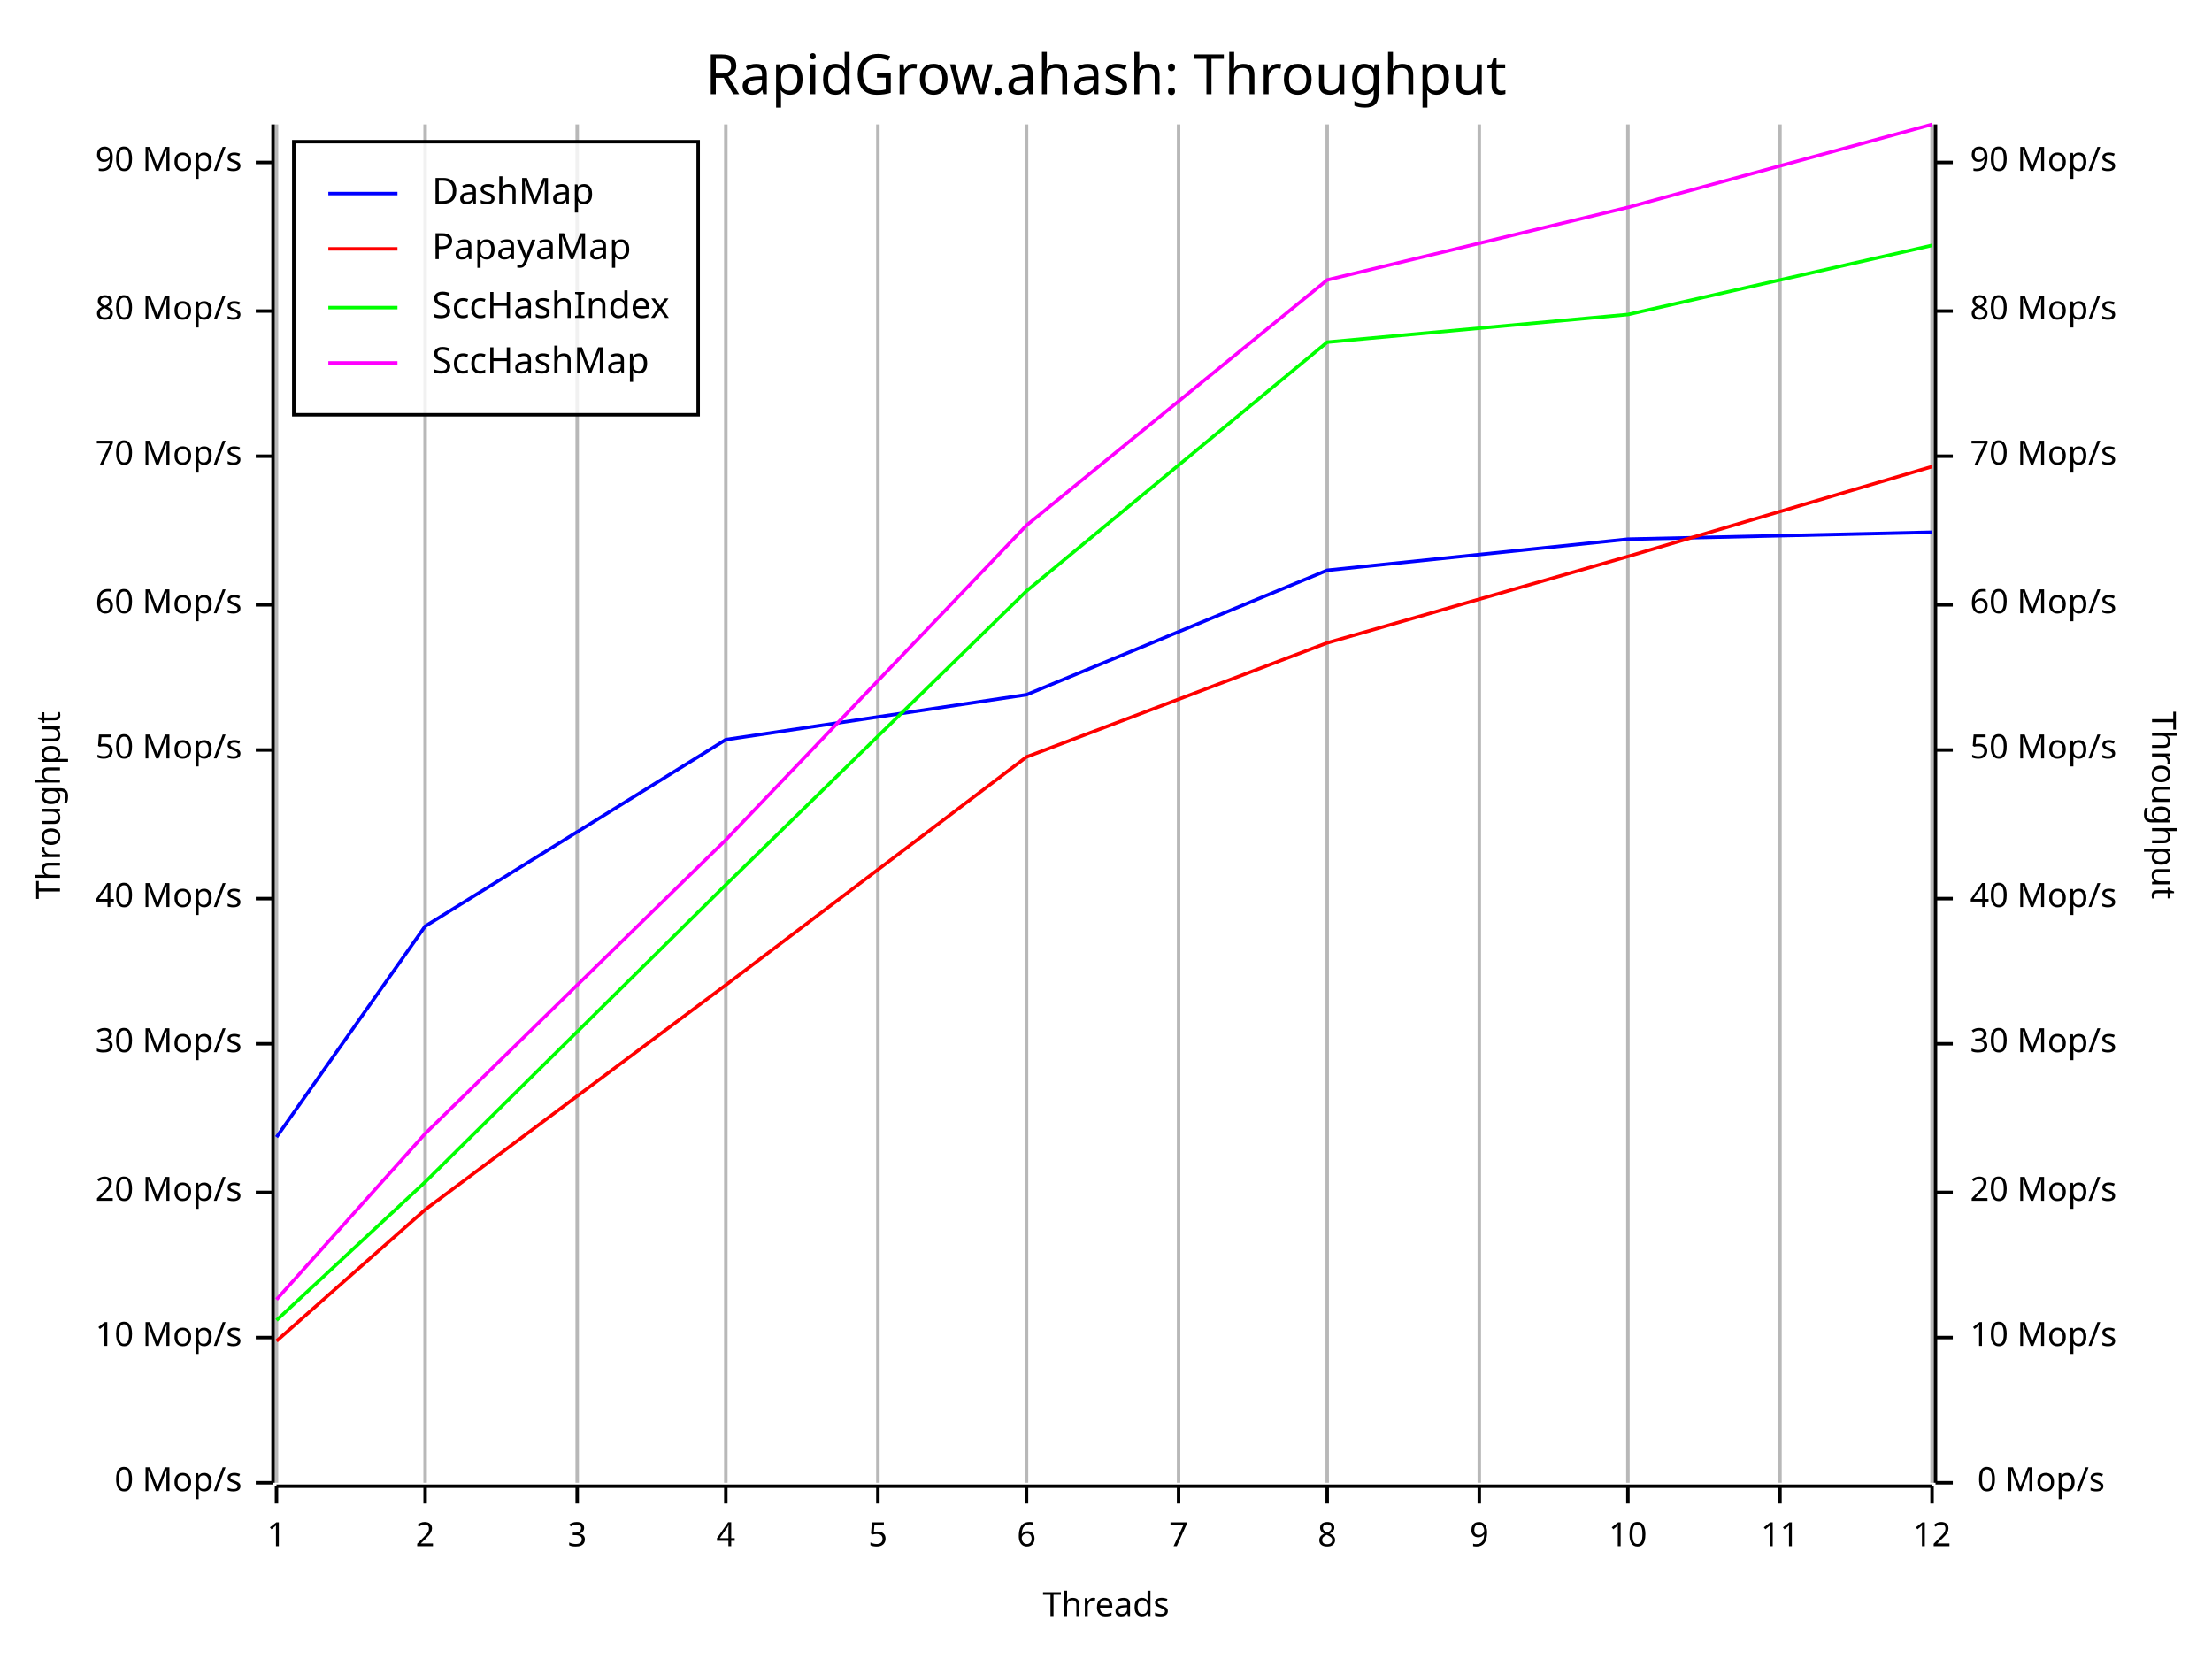
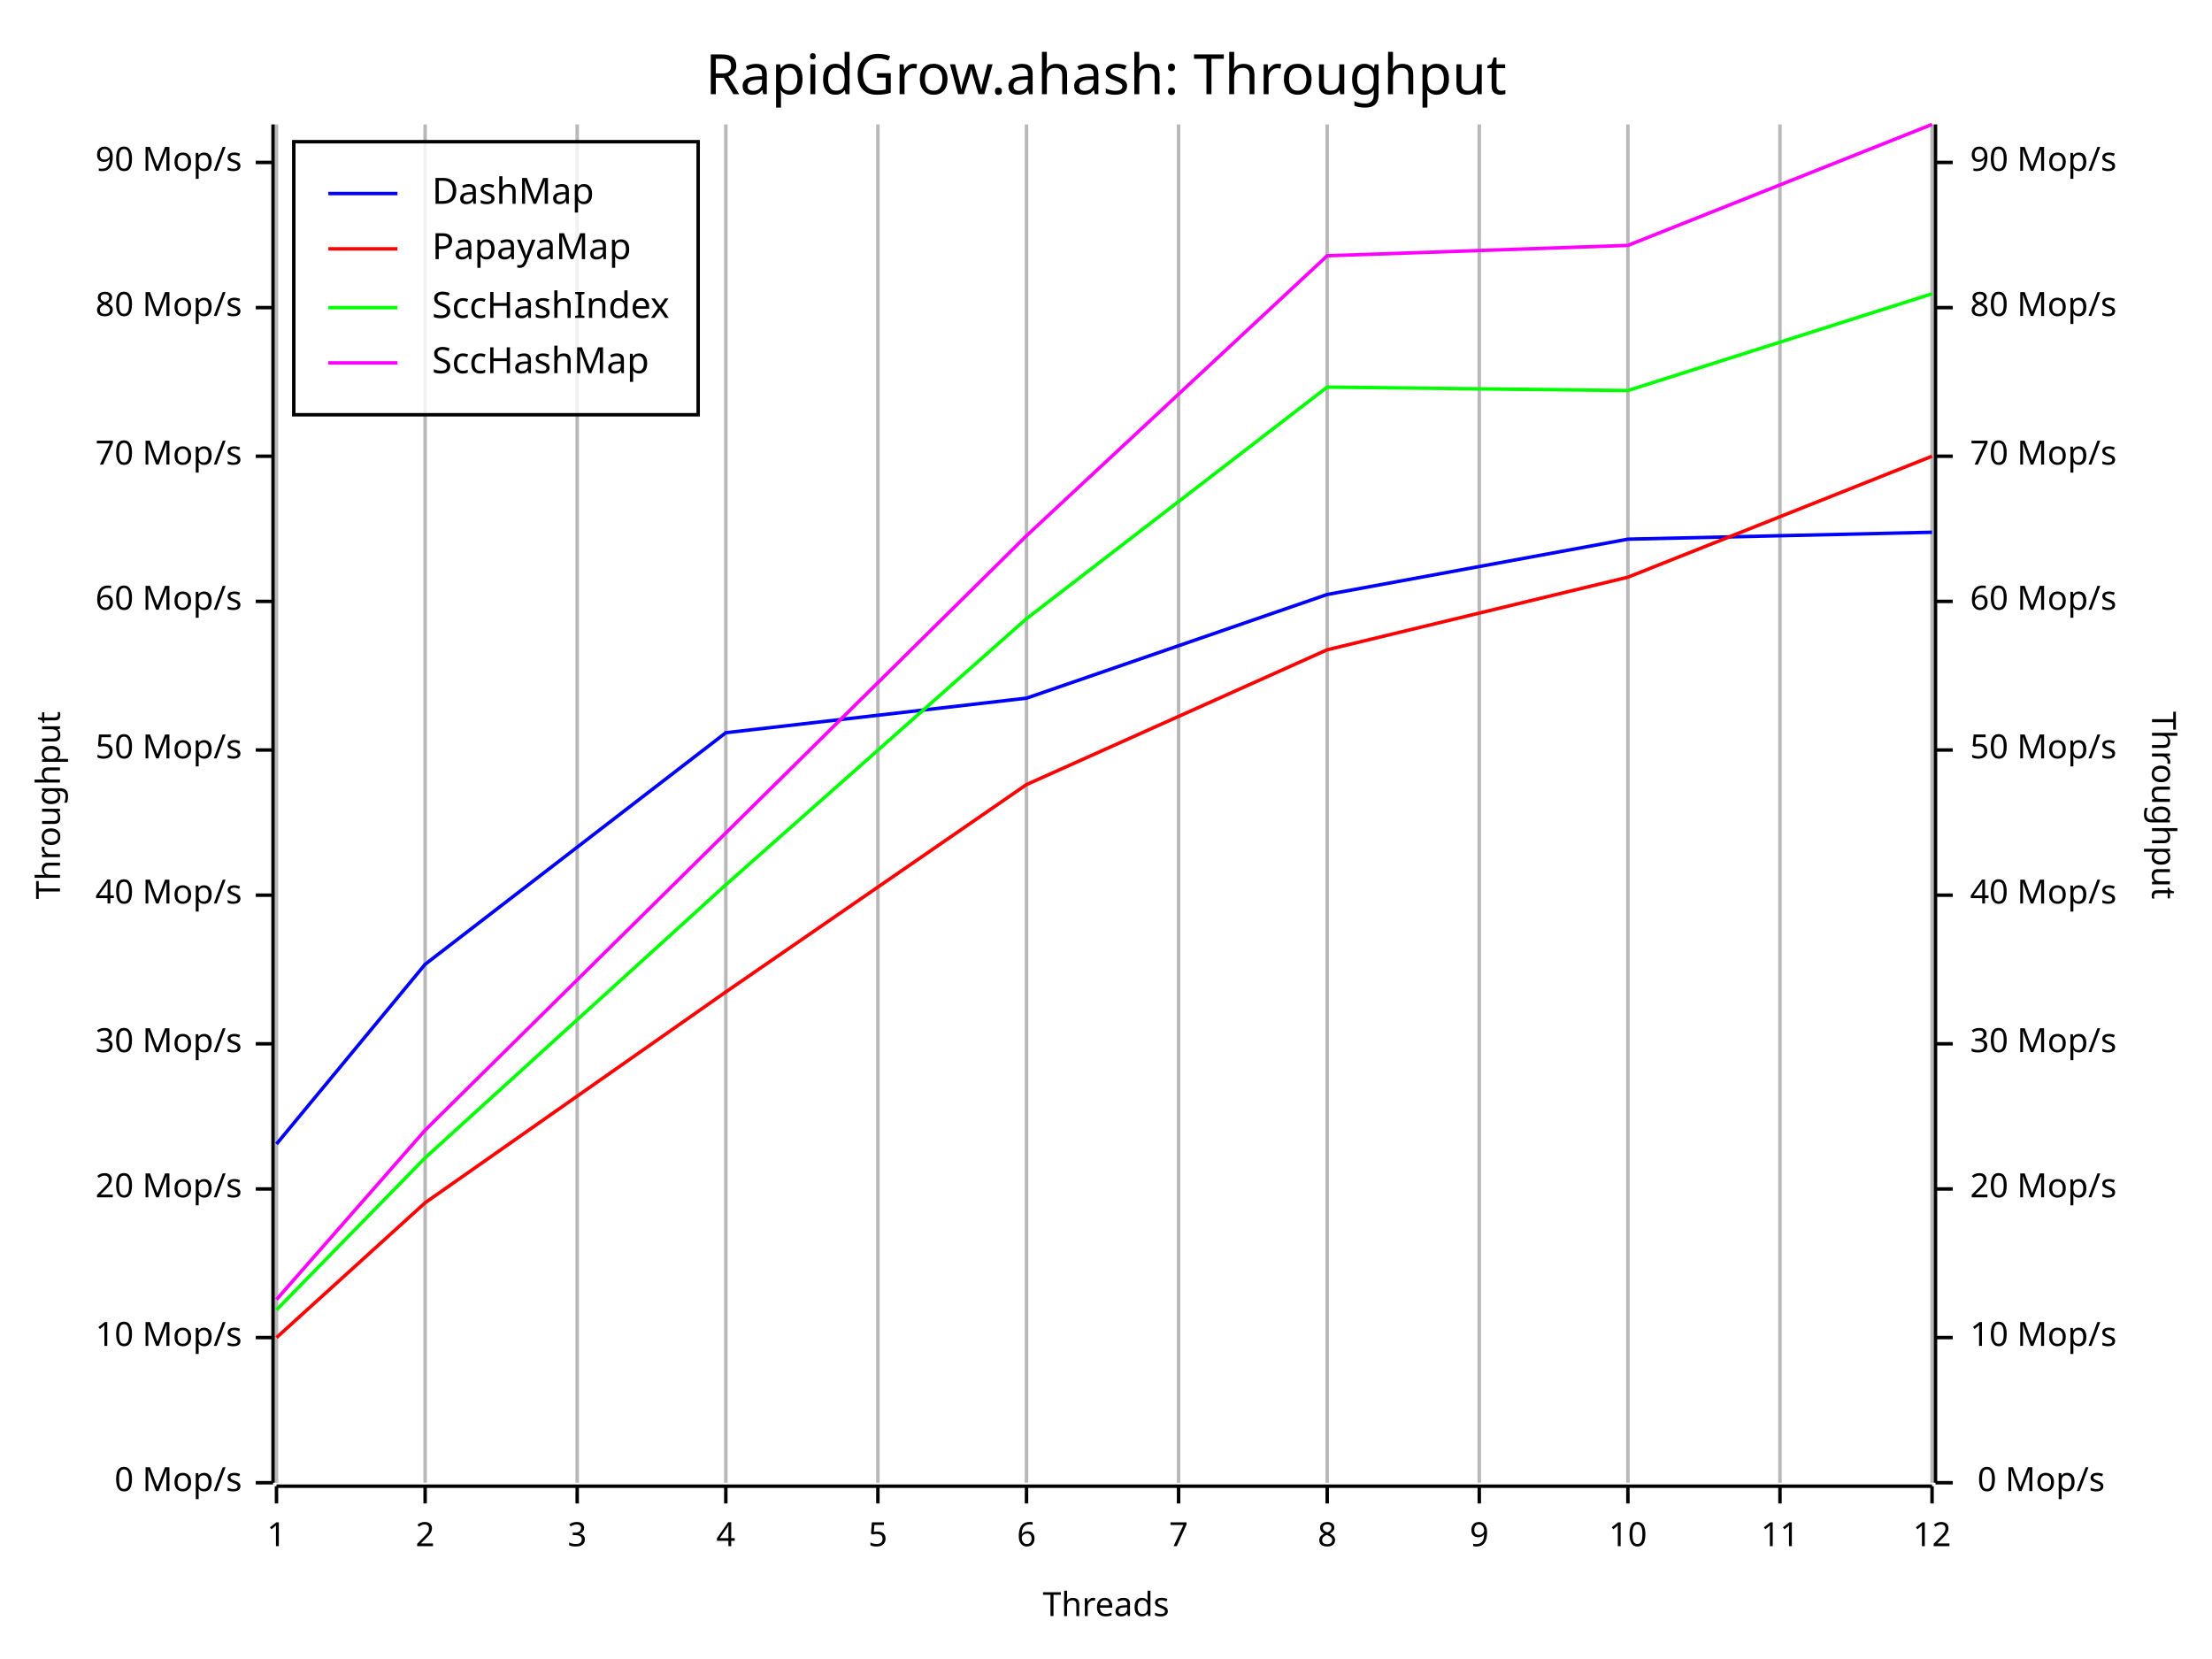
<svg xmlns="http://www.w3.org/2000/svg" width="640" height="480" viewBox="0 0 640 480">
  <rect x="0" y="0" width="640" height="480" opacity="1" fill="#FFFFFF" stroke="none" />
  <text x="320" y="15" dy="0.76em" text-anchor="middle" font-family="Fira Code" font-size="16.129" opacity="1" fill="#000000">
RapidGrow.ahash: Throughput
</text>
  <line opacity="0.1" stroke="#000000" stroke-width="1" x1="80" y1="429" x2="80" y2="36" />
  <line opacity="0.1" stroke="#000000" stroke-width="1" x1="123" y1="429" x2="123" y2="36" />
  <line opacity="0.1" stroke="#000000" stroke-width="1" x1="167" y1="429" x2="167" y2="36" />
  <line opacity="0.1" stroke="#000000" stroke-width="1" x1="210" y1="429" x2="210" y2="36" />
  <line opacity="0.1" stroke="#000000" stroke-width="1" x1="254" y1="429" x2="254" y2="36" />
  <line opacity="0.1" stroke="#000000" stroke-width="1" x1="297" y1="429" x2="297" y2="36" />
  <line opacity="0.1" stroke="#000000" stroke-width="1" x1="341" y1="429" x2="341" y2="36" />
  <line opacity="0.1" stroke="#000000" stroke-width="1" x1="384" y1="429" x2="384" y2="36" />
  <line opacity="0.1" stroke="#000000" stroke-width="1" x1="428" y1="429" x2="428" y2="36" />
  <line opacity="0.1" stroke="#000000" stroke-width="1" x1="471" y1="429" x2="471" y2="36" />
  <line opacity="0.1" stroke="#000000" stroke-width="1" x1="515" y1="429" x2="515" y2="36" />
  <line opacity="0.1" stroke="#000000" stroke-width="1" x1="559" y1="429" x2="559" y2="36" />
  <text x="10" y="233" dy="0.76em" text-anchor="middle" font-family="sans-serif" font-size="9.677" opacity="1" fill="#000000" transform="rotate(270, 10, 233)">
Throughput
</text>
  <text x="320" y="470" dy="-0.5ex" text-anchor="middle" font-family="sans-serif" font-size="9.677" opacity="1" fill="#000000">
Threads
</text>
  <text x="630" y="233" dy="0.76em" text-anchor="middle" font-family="sans-serif" font-size="9.677" opacity="1" fill="#000000" transform="rotate(90, 630, 233)">
Throughput
</text>
  <line opacity="0.2" stroke="#000000" stroke-width="1" x1="80" y1="429" x2="80" y2="36" />
  <line opacity="0.2" stroke="#000000" stroke-width="1" x1="123" y1="429" x2="123" y2="36" />
  <line opacity="0.2" stroke="#000000" stroke-width="1" x1="167" y1="429" x2="167" y2="36" />
  <line opacity="0.2" stroke="#000000" stroke-width="1" x1="210" y1="429" x2="210" y2="36" />
  <line opacity="0.2" stroke="#000000" stroke-width="1" x1="254" y1="429" x2="254" y2="36" />
  <line opacity="0.2" stroke="#000000" stroke-width="1" x1="297" y1="429" x2="297" y2="36" />
  <line opacity="0.2" stroke="#000000" stroke-width="1" x1="341" y1="429" x2="341" y2="36" />
  <line opacity="0.2" stroke="#000000" stroke-width="1" x1="384" y1="429" x2="384" y2="36" />
  <line opacity="0.2" stroke="#000000" stroke-width="1" x1="428" y1="429" x2="428" y2="36" />
  <line opacity="0.2" stroke="#000000" stroke-width="1" x1="471" y1="429" x2="471" y2="36" />
  <line opacity="0.2" stroke="#000000" stroke-width="1" x1="515" y1="429" x2="515" y2="36" />
  <line opacity="0.2" stroke="#000000" stroke-width="1" x1="559" y1="429" x2="559" y2="36" />
  <polyline fill="none" opacity="1" stroke="#000000" stroke-width="1" points="79,36 79,429 " />
  <text x="70" y="429" dy="0.5ex" text-anchor="end" font-family="sans-serif" font-size="9.677" opacity="1" fill="#000000">
0 Mop/s
</text>
  <polyline fill="none" opacity="1" stroke="#000000" stroke-width="1" points="74,429 79,429 " />
  <text x="70" y="387" dy="0.5ex" text-anchor="end" font-family="sans-serif" font-size="9.677" opacity="1" fill="#000000">
10 Mop/s
</text>
  <polyline fill="none" opacity="1" stroke="#000000" stroke-width="1" points="74,387 79,387 " />
-   <text x="70" y="345" dy="0.5ex" text-anchor="end" font-family="sans-serif" font-size="9.677" opacity="1" fill="#000000">
+   <text x="70" y="344" dy="0.5ex" text-anchor="end" font-family="sans-serif" font-size="9.677" opacity="1" fill="#000000">
20 Mop/s
</text>
-   <polyline fill="none" opacity="1" stroke="#000000" stroke-width="1" points="74,345 79,345 " />
+   <polyline fill="none" opacity="1" stroke="#000000" stroke-width="1" points="74,344 79,344 " />
  <text x="70" y="302" dy="0.5ex" text-anchor="end" font-family="sans-serif" font-size="9.677" opacity="1" fill="#000000">
30 Mop/s
</text>
  <polyline fill="none" opacity="1" stroke="#000000" stroke-width="1" points="74,302 79,302 " />
-   <text x="70" y="260" dy="0.5ex" text-anchor="end" font-family="sans-serif" font-size="9.677" opacity="1" fill="#000000">
+   <text x="70" y="259" dy="0.5ex" text-anchor="end" font-family="sans-serif" font-size="9.677" opacity="1" fill="#000000">
40 Mop/s
</text>
-   <polyline fill="none" opacity="1" stroke="#000000" stroke-width="1" points="74,260 79,260 " />
+   <polyline fill="none" opacity="1" stroke="#000000" stroke-width="1" points="74,259 79,259 " />
  <text x="70" y="217" dy="0.5ex" text-anchor="end" font-family="sans-serif" font-size="9.677" opacity="1" fill="#000000">
50 Mop/s
</text>
  <polyline fill="none" opacity="1" stroke="#000000" stroke-width="1" points="74,217 79,217 " />
-   <text x="70" y="175" dy="0.5ex" text-anchor="end" font-family="sans-serif" font-size="9.677" opacity="1" fill="#000000">
+   <text x="70" y="174" dy="0.5ex" text-anchor="end" font-family="sans-serif" font-size="9.677" opacity="1" fill="#000000">
60 Mop/s
</text>
-   <polyline fill="none" opacity="1" stroke="#000000" stroke-width="1" points="74,175 79,175 " />
+   <polyline fill="none" opacity="1" stroke="#000000" stroke-width="1" points="74,174 79,174 " />
  <text x="70" y="132" dy="0.5ex" text-anchor="end" font-family="sans-serif" font-size="9.677" opacity="1" fill="#000000">
70 Mop/s
</text>
  <polyline fill="none" opacity="1" stroke="#000000" stroke-width="1" points="74,132 79,132 " />
-   <text x="70" y="90" dy="0.5ex" text-anchor="end" font-family="sans-serif" font-size="9.677" opacity="1" fill="#000000">
+   <text x="70" y="89" dy="0.5ex" text-anchor="end" font-family="sans-serif" font-size="9.677" opacity="1" fill="#000000">
80 Mop/s
</text>
-   <polyline fill="none" opacity="1" stroke="#000000" stroke-width="1" points="74,90 79,90 " />
+   <polyline fill="none" opacity="1" stroke="#000000" stroke-width="1" points="74,89 79,89 " />
  <text x="70" y="47" dy="0.5ex" text-anchor="end" font-family="sans-serif" font-size="9.677" opacity="1" fill="#000000">
90 Mop/s
</text>
  <polyline fill="none" opacity="1" stroke="#000000" stroke-width="1" points="74,47 79,47 " />
  <polyline fill="none" opacity="1" stroke="#000000" stroke-width="1" points="80,430 559,430 " />
  <text x="80" y="440" dy="0.76em" text-anchor="middle" font-family="sans-serif" font-size="9.677" opacity="1" fill="#000000">
1
</text>
  <polyline fill="none" opacity="1" stroke="#000000" stroke-width="1" points="80,430 80,435 " />
  <text x="123" y="440" dy="0.76em" text-anchor="middle" font-family="sans-serif" font-size="9.677" opacity="1" fill="#000000">
2
</text>
  <polyline fill="none" opacity="1" stroke="#000000" stroke-width="1" points="123,430 123,435 " />
  <text x="167" y="440" dy="0.76em" text-anchor="middle" font-family="sans-serif" font-size="9.677" opacity="1" fill="#000000">
3
</text>
  <polyline fill="none" opacity="1" stroke="#000000" stroke-width="1" points="167,430 167,435 " />
  <text x="210" y="440" dy="0.76em" text-anchor="middle" font-family="sans-serif" font-size="9.677" opacity="1" fill="#000000">
4
</text>
  <polyline fill="none" opacity="1" stroke="#000000" stroke-width="1" points="210,430 210,435 " />
  <text x="254" y="440" dy="0.76em" text-anchor="middle" font-family="sans-serif" font-size="9.677" opacity="1" fill="#000000">
5
</text>
  <polyline fill="none" opacity="1" stroke="#000000" stroke-width="1" points="254,430 254,435 " />
  <text x="297" y="440" dy="0.76em" text-anchor="middle" font-family="sans-serif" font-size="9.677" opacity="1" fill="#000000">
6
</text>
  <polyline fill="none" opacity="1" stroke="#000000" stroke-width="1" points="297,430 297,435 " />
  <text x="341" y="440" dy="0.76em" text-anchor="middle" font-family="sans-serif" font-size="9.677" opacity="1" fill="#000000">
7
</text>
  <polyline fill="none" opacity="1" stroke="#000000" stroke-width="1" points="341,430 341,435 " />
  <text x="384" y="440" dy="0.76em" text-anchor="middle" font-family="sans-serif" font-size="9.677" opacity="1" fill="#000000">
8
</text>
  <polyline fill="none" opacity="1" stroke="#000000" stroke-width="1" points="384,430 384,435 " />
  <text x="428" y="440" dy="0.76em" text-anchor="middle" font-family="sans-serif" font-size="9.677" opacity="1" fill="#000000">
9
</text>
  <polyline fill="none" opacity="1" stroke="#000000" stroke-width="1" points="428,430 428,435 " />
  <text x="471" y="440" dy="0.76em" text-anchor="middle" font-family="sans-serif" font-size="9.677" opacity="1" fill="#000000">
10
</text>
  <polyline fill="none" opacity="1" stroke="#000000" stroke-width="1" points="471,430 471,435 " />
  <text x="515" y="440" dy="0.76em" text-anchor="middle" font-family="sans-serif" font-size="9.677" opacity="1" fill="#000000">
11
</text>
  <polyline fill="none" opacity="1" stroke="#000000" stroke-width="1" points="515,430 515,435 " />
  <text x="559" y="440" dy="0.76em" text-anchor="middle" font-family="sans-serif" font-size="9.677" opacity="1" fill="#000000">
12
</text>
  <polyline fill="none" opacity="1" stroke="#000000" stroke-width="1" points="559,430 559,435 " />
  <polyline fill="none" opacity="1" stroke="#000000" stroke-width="1" points="560,36 560,429 " />
  <text x="609" y="429" dy="0.5ex" text-anchor="end" font-family="sans-serif" font-size="9.677" opacity="1" fill="#000000">
0 Mop/s
</text>
  <polyline fill="none" opacity="1" stroke="#000000" stroke-width="1" points="560,429 565,429 " />
  <text x="570" y="387" dy="0.5ex" text-anchor="start" font-family="sans-serif" font-size="9.677" opacity="1" fill="#000000">
10 Mop/s
</text>
  <polyline fill="none" opacity="1" stroke="#000000" stroke-width="1" points="560,387 565,387 " />
-   <text x="570" y="345" dy="0.5ex" text-anchor="start" font-family="sans-serif" font-size="9.677" opacity="1" fill="#000000">
+   <text x="570" y="344" dy="0.5ex" text-anchor="start" font-family="sans-serif" font-size="9.677" opacity="1" fill="#000000">
20 Mop/s
</text>
-   <polyline fill="none" opacity="1" stroke="#000000" stroke-width="1" points="560,345 565,345 " />
+   <polyline fill="none" opacity="1" stroke="#000000" stroke-width="1" points="560,344 565,344 " />
  <text x="570" y="302" dy="0.5ex" text-anchor="start" font-family="sans-serif" font-size="9.677" opacity="1" fill="#000000">
30 Mop/s
</text>
  <polyline fill="none" opacity="1" stroke="#000000" stroke-width="1" points="560,302 565,302 " />
-   <text x="570" y="260" dy="0.5ex" text-anchor="start" font-family="sans-serif" font-size="9.677" opacity="1" fill="#000000">
+   <text x="570" y="259" dy="0.5ex" text-anchor="start" font-family="sans-serif" font-size="9.677" opacity="1" fill="#000000">
40 Mop/s
</text>
-   <polyline fill="none" opacity="1" stroke="#000000" stroke-width="1" points="560,260 565,260 " />
+   <polyline fill="none" opacity="1" stroke="#000000" stroke-width="1" points="560,259 565,259 " />
  <text x="570" y="217" dy="0.5ex" text-anchor="start" font-family="sans-serif" font-size="9.677" opacity="1" fill="#000000">
50 Mop/s
</text>
  <polyline fill="none" opacity="1" stroke="#000000" stroke-width="1" points="560,217 565,217 " />
-   <text x="570" y="175" dy="0.5ex" text-anchor="start" font-family="sans-serif" font-size="9.677" opacity="1" fill="#000000">
+   <text x="570" y="174" dy="0.5ex" text-anchor="start" font-family="sans-serif" font-size="9.677" opacity="1" fill="#000000">
60 Mop/s
</text>
-   <polyline fill="none" opacity="1" stroke="#000000" stroke-width="1" points="560,175 565,175 " />
+   <polyline fill="none" opacity="1" stroke="#000000" stroke-width="1" points="560,174 565,174 " />
  <text x="570" y="132" dy="0.5ex" text-anchor="start" font-family="sans-serif" font-size="9.677" opacity="1" fill="#000000">
70 Mop/s
</text>
  <polyline fill="none" opacity="1" stroke="#000000" stroke-width="1" points="560,132 565,132 " />
-   <text x="570" y="90" dy="0.5ex" text-anchor="start" font-family="sans-serif" font-size="9.677" opacity="1" fill="#000000">
+   <text x="570" y="89" dy="0.5ex" text-anchor="start" font-family="sans-serif" font-size="9.677" opacity="1" fill="#000000">
80 Mop/s
</text>
-   <polyline fill="none" opacity="1" stroke="#000000" stroke-width="1" points="560,90 565,90 " />
+   <polyline fill="none" opacity="1" stroke="#000000" stroke-width="1" points="560,89 565,89 " />
  <text x="570" y="47" dy="0.5ex" text-anchor="start" font-family="sans-serif" font-size="9.677" opacity="1" fill="#000000">
90 Mop/s
</text>
  <polyline fill="none" opacity="1" stroke="#000000" stroke-width="1" points="560,47 565,47 " />
-   <polyline fill="none" opacity="1" stroke="#0000FF" stroke-width="1" points="80,329 123,268 210,214 297,201 384,165 471,156 559,154 " />
-   <polyline fill="none" opacity="1" stroke="#FF0000" stroke-width="1" points="80,388 123,350 210,285 297,219 384,186 471,161 559,135 " />
-   <polyline fill="none" opacity="1" stroke="#00FF00" stroke-width="1" points="80,382 123,342 210,256 297,171 384,99 471,91 559,71 " />
-   <polyline fill="none" opacity="1" stroke="#FF00FF" stroke-width="1" points="80,376 123,328 210,243 297,152 384,81 471,60 559,36 " />
+   <polyline fill="none" opacity="1" stroke="#0000FF" stroke-width="1" points="80,331 123,279 210,212 297,202 384,172 471,156 559,154 " />
+   <polyline fill="none" opacity="1" stroke="#FF0000" stroke-width="1" points="80,387 123,348 210,287 297,227 384,188 471,167 559,132 " />
+   <polyline fill="none" opacity="1" stroke="#00FF00" stroke-width="1" points="80,379 123,335 210,256 297,179 384,112 471,113 559,85 " />
+   <polyline fill="none" opacity="1" stroke="#FF00FF" stroke-width="1" points="80,376 123,327 210,241 297,155 384,74 471,71 559,36 " />
  <rect x="85" y="41" width="117" height="79" opacity="0.8" fill="#FFFFFF" stroke="none" />
  <rect x="85" y="41" width="117" height="79" opacity="1" fill="none" stroke="#000000" />
  <text x="125" y="51" dy="0.76em" text-anchor="start" font-family="Fira Code" font-size="10.484" opacity="1" fill="#000000">
DashMap
</text>
  <text x="125" y="67" dy="0.76em" text-anchor="start" font-family="Fira Code" font-size="10.484" opacity="1" fill="#000000">
PapayaMap
</text>
  <text x="125" y="84" dy="0.76em" text-anchor="start" font-family="Fira Code" font-size="10.484" opacity="1" fill="#000000">
SccHashIndex
</text>
  <text x="125" y="100" dy="0.76em" text-anchor="start" font-family="Fira Code" font-size="10.484" opacity="1" fill="#000000">
SccHashMap
</text>
  <polyline fill="none" opacity="1" stroke="#0000FF" stroke-width="1" points="95,56 115,56 " />
  <polyline fill="none" opacity="1" stroke="#FF0000" stroke-width="1" points="95,72 115,72 " />
  <polyline fill="none" opacity="1" stroke="#00FF00" stroke-width="1" points="95,89 115,89 " />
  <polyline fill="none" opacity="1" stroke="#FF00FF" stroke-width="1" points="95,105 115,105 " />
</svg>
